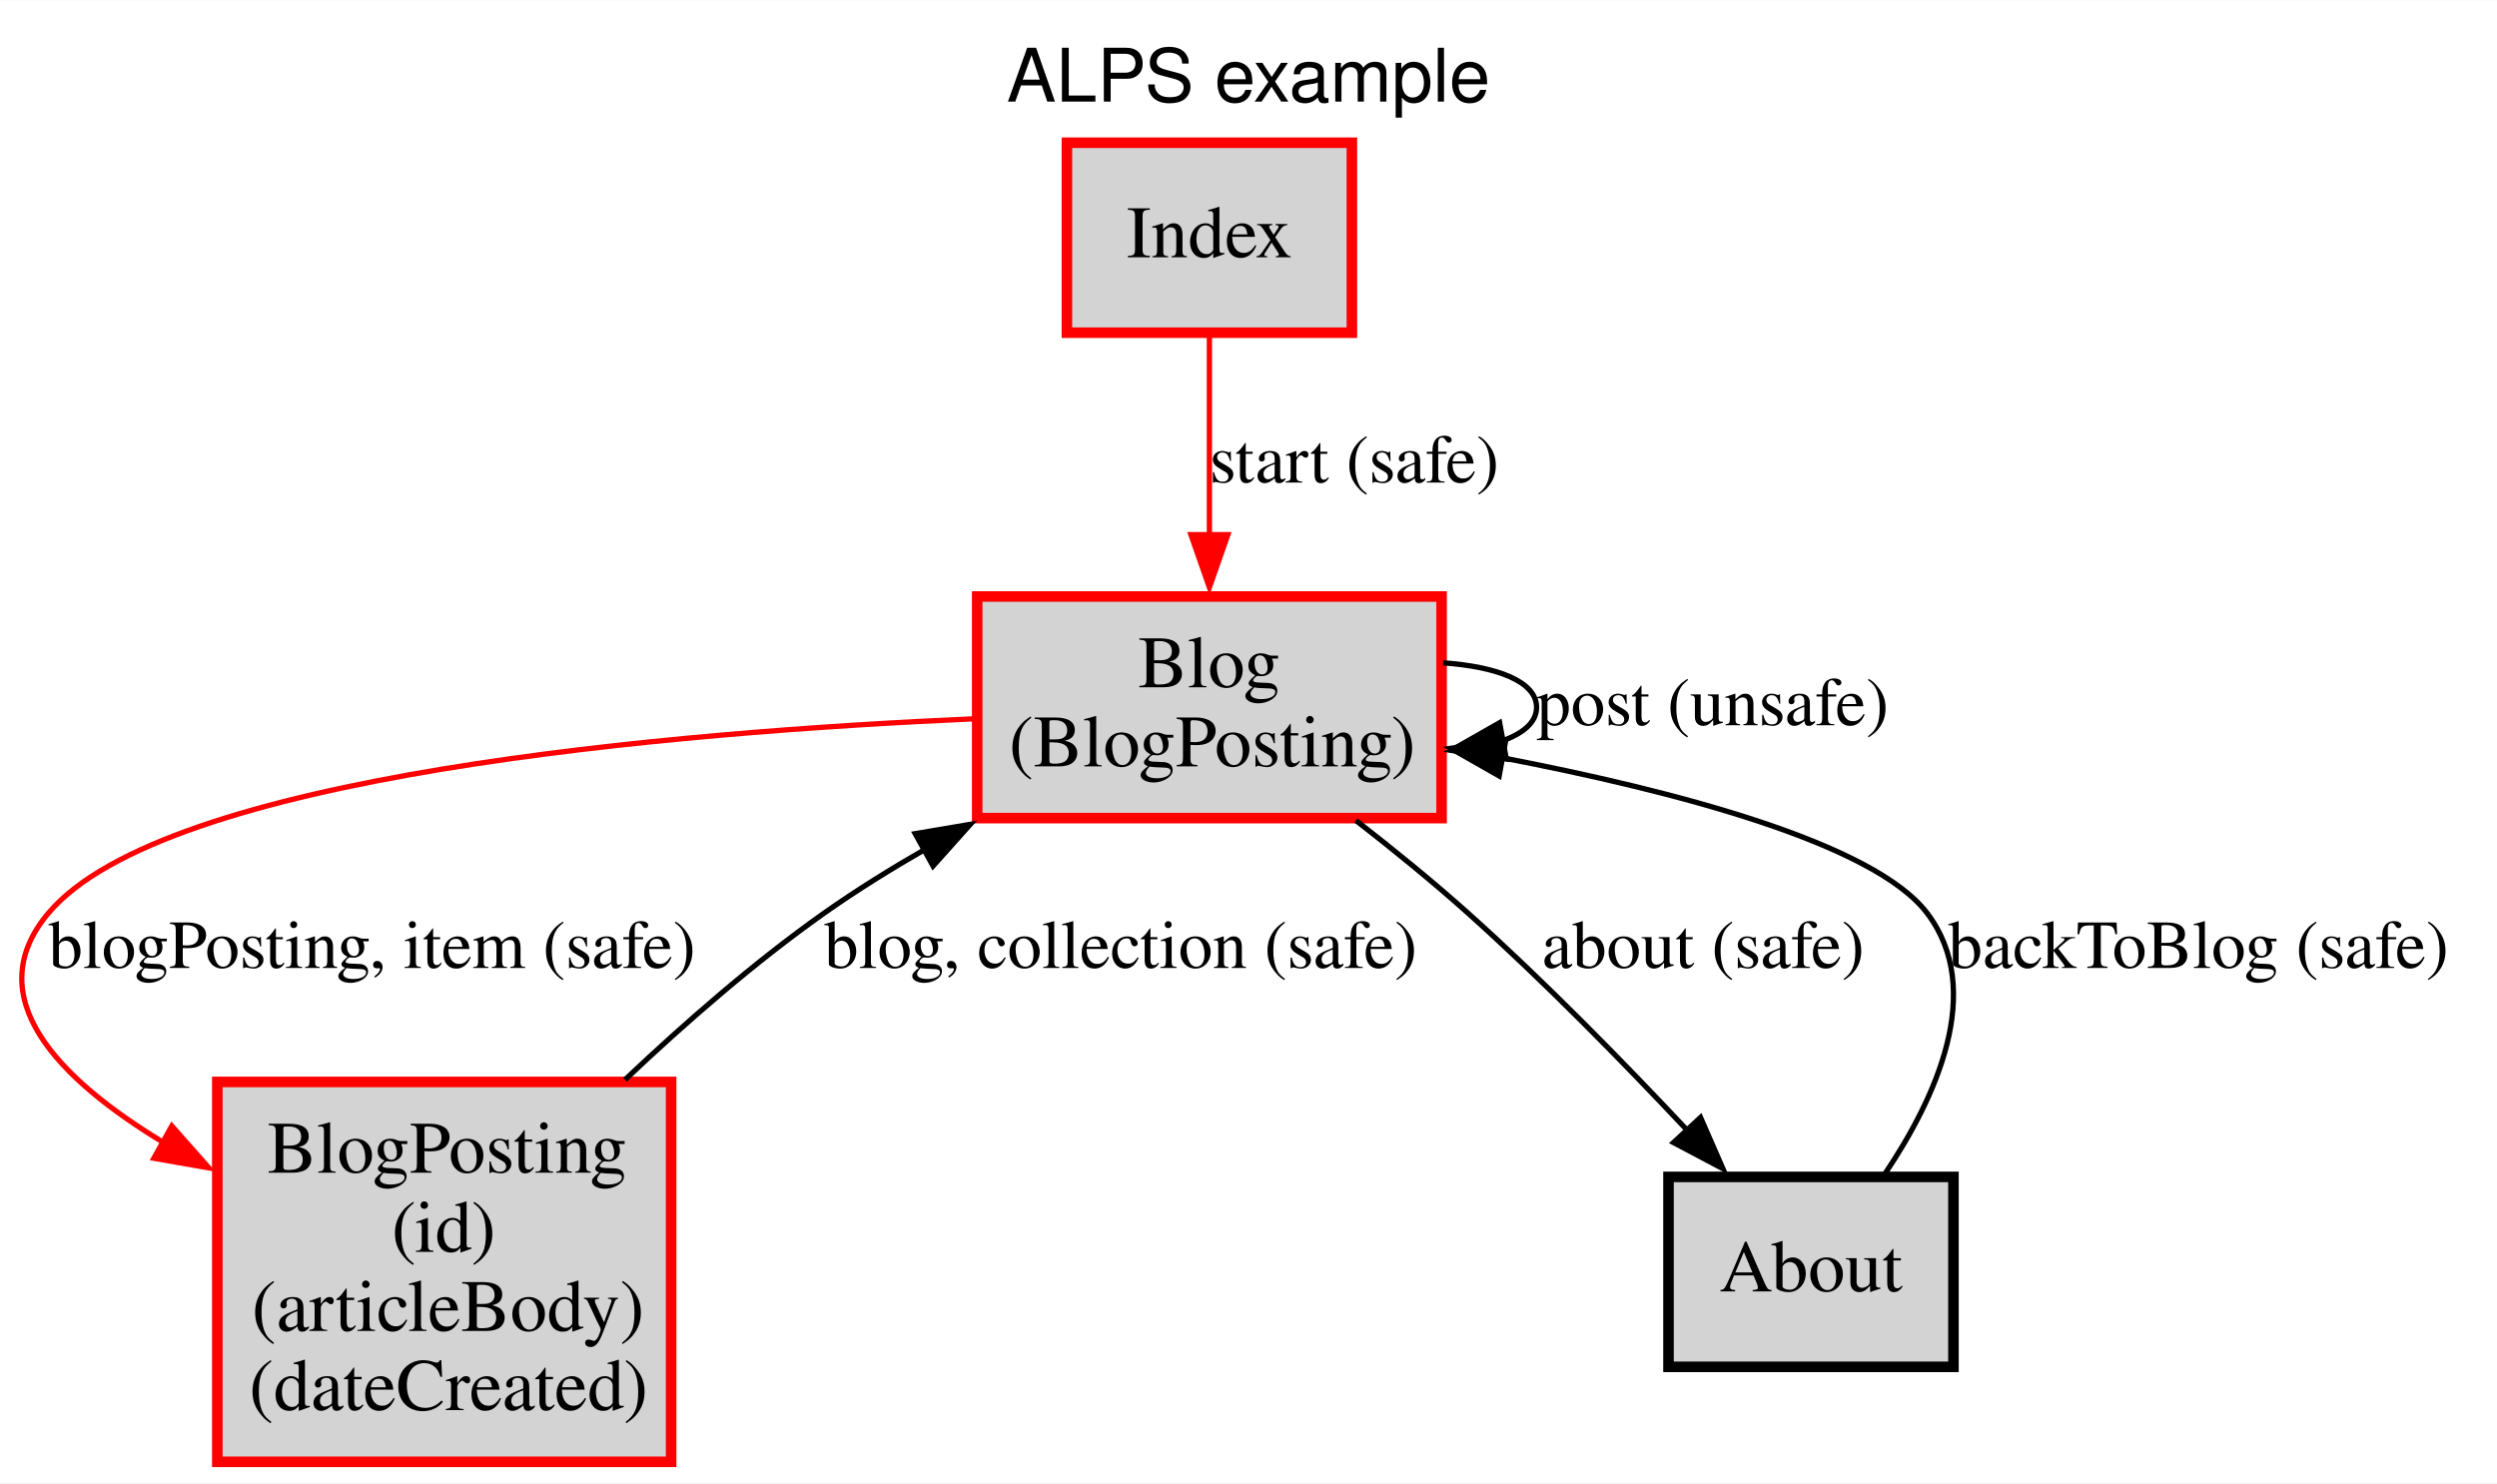
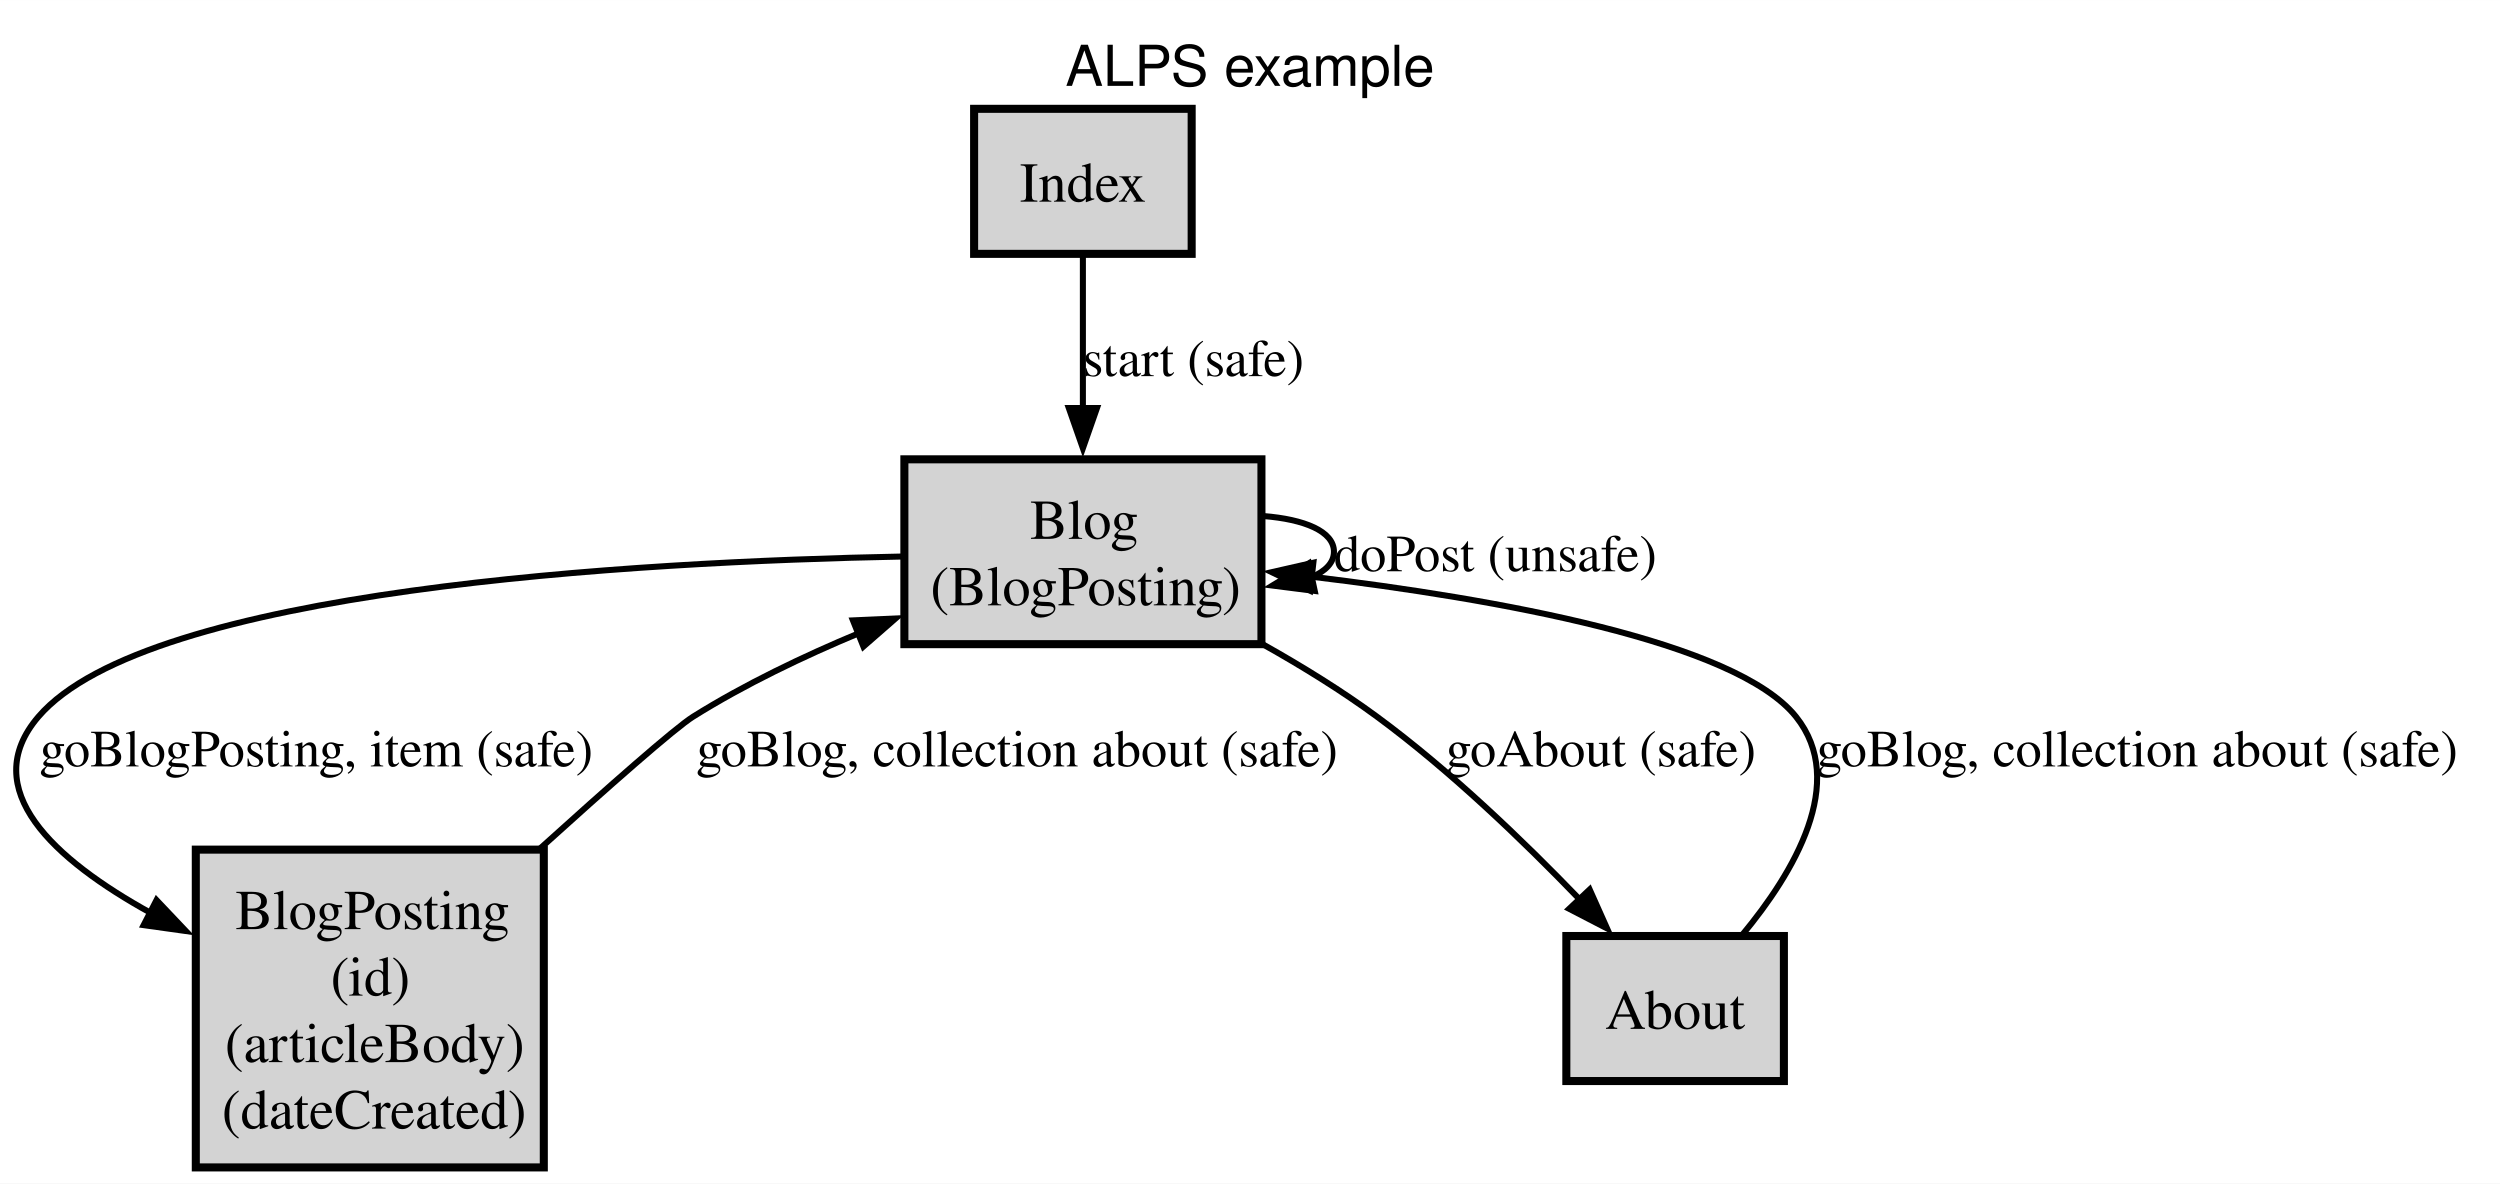
- <svg xmlns="http://www.w3.org/2000/svg" xmlns:xlink="http://www.w3.org/1999/xlink" width="473pt" height="281pt" viewBox="0.00 0.00 473.18 281.00">
-   <g id="graph0" class="graph" transform="scale(1 1) rotate(0) translate(4 277)">
+ <svg xmlns="http://www.w3.org/2000/svg" xmlns:xlink="http://www.w3.org/1999/xlink" width="621pt" height="294pt" viewBox="0.00 0.00 620.54 293.76">
+   <g id="graph0" class="graph" transform="scale(1 1) rotate(0) translate(4 289.76)">
    <g id="a_graph0">
      <a xlink:href="index.html" xlink:title="ALPS example" target="_parent">
-         <polygon fill="white" stroke="none" points="-4,4 -4,-277 469.18,-277 469.18,4 -4,4" />
-         <text text-anchor="middle" x="232.59" y="-257.8" font-family="Helvetica,sans-Serif" font-size="14.00">ALPS example</text>
+         <polygon fill="white" stroke="none" points="-4,4 -4,-289.76 616.54,-289.76 616.54,4 -4,4" />
+         <text text-anchor="middle" x="306.27" y="-268.46" font-family="Helvetica,sans-Serif" font-size="14.00">ALPS example</text>
      </a>
    </g>
    <g id="node1" class="node">
      <g id="a_node1">
-         <a xlink:href="docs/semantic.Blog.html" xlink:title="&lt;TABLE&gt;" target="_parent">
-           <polygon fill="lightgray" stroke="red" stroke-width="2" points="269.18,-164 181.18,-164 181.18,-122 269.18,-122 269.18,-164" />
-           <text text-anchor="start" x="211.68" y="-146.8" font-family="Times,serif" font-size="14.00">Blog</text>
-           <text text-anchor="start" x="187.18" y="-131.8" font-family="Times,serif" font-size="14.00">(BlogPosting)</text>
+         <a xlink:href="#Blog" xlink:title="&lt;TABLE&gt;" target="_parent">
+           <polygon fill="lightgray" stroke="black" stroke-width="2" points="309.11,-175.76 220.48,-175.76 220.48,-129.88 309.11,-129.88 309.11,-175.76" />
+           <text text-anchor="start" x="251.67" y="-156.02" font-family="Times,serif" font-size="14.00">Blog</text>
+           <text text-anchor="start" x="226.92" y="-139.52" font-family="Times,serif" font-size="14.00">(BlogPosting)</text>
        </a>
      </g>
    </g>
-     <g id="edge3" class="edge">
+     <g id="edge3" class="edge doPost">
      <g id="a_edge3">
-         <a xlink:href="docs/unsafe.post.html" xlink:title="post (unsafe)" target="_parent">
-           <path fill="none" stroke="black" d="M269.48,-151.43C279.68,-150.71 287.18,-147.9 287.18,-143 287.18,-140.17 284.67,-138.04 280.59,-136.6" />
-           <polygon fill="black" stroke="black" points="281.44,-133.2 270.97,-134.84 280.18,-140.08 281.44,-133.2" />
+         <a xlink:href="#doPost" xlink:title="doPost (unsafe)" target="_parent">
+           <path fill="none" stroke="black" stroke-width="1.5" d="M309.61,-161.68C319.71,-160.88 327.11,-157.93 327.11,-152.82 327.11,-150.11 325.02,-148 321.55,-146.5" />
+           <polygon fill="black" stroke="black" stroke-width="1.5" points="322.34,-143.09 311.83,-144.43 320.88,-149.94 322.34,-143.09" />
        </a>
      </g>
      <g id="a_edge3-label">
-         <a xlink:href="docs/unsafe.post.html" xlink:title="post (unsafe)" target="_parent">
-           <text text-anchor="start" x="287.18" y="-139.6" font-family="Times,serif" font-size="13.00">post (unsafe)</text>
+         <a xlink:href="#doPost" xlink:title="doPost (unsafe)" target="_parent">
+           <text text-anchor="start" x="327.11" y="-147.97" font-family="Times,serif" font-size="13.00">doPost (unsafe)</text>
        </a>
      </g>
    </g>
    <g id="node2" class="node">
      <g id="a_node2">
-         <a xlink:href="docs/semantic.BlogPosting.html" xlink:title="&lt;TABLE&gt;" target="_parent">
-           <polygon fill="lightgray" stroke="red" stroke-width="2" points="123.18,-72 37.18,-72 37.18,0 123.18,0 123.18,-72" />
-           <text text-anchor="start" x="46.68" y="-54.8" font-family="Times,serif" font-size="14.00">BlogPosting</text>
-           <text text-anchor="start" x="70.18" y="-39.8" font-family="Times,serif" font-size="14.00">(id)</text>
-           <text text-anchor="start" x="43.68" y="-24.8" font-family="Times,serif" font-size="14.00">(articleBody)</text>
-           <text text-anchor="start" x="43.18" y="-9.8" font-family="Times,serif" font-size="14.00">(dateCreated)</text>
+         <a xlink:href="#BlogPosting" xlink:title="&lt;TABLE&gt;" target="_parent">
+           <polygon fill="lightgray" stroke="black" stroke-width="2" points="130.98,-78.88 44.6,-78.88 44.6,0 130.98,0 130.98,-78.88" />
+           <text text-anchor="start" x="54.42" y="-59.14" font-family="Times,serif" font-size="14.00">BlogPosting</text>
+           <text text-anchor="start" x="78.04" y="-42.64" font-family="Times,serif" font-size="14.00">(id)</text>
+           <text text-anchor="start" x="51.79" y="-26.14" font-family="Times,serif" font-size="14.00">(articleBody)</text>
+           <text text-anchor="start" x="51.04" y="-9.64" font-family="Times,serif" font-size="14.00">(dateCreated)</text>
        </a>
      </g>
    </g>
-     <g id="edge4" class="edge">
+     <g id="edge4" class="edge goBlogPosting">
      <g id="a_edge4">
-         <a xlink:href="docs/safe.blogPosting.html" xlink:title="blogPosting, item (safe)" target="_parent">
-           <path fill="none" stroke="red" d="M181.08,-140.85C123.44,-138.31 27.21,-130.16 5.18,-104 -8.17,-88.15 6.98,-72.59 27.08,-60.46" />
-           <polygon fill="red" stroke="red" points="28.56,-63.65 35.58,-55.71 25.15,-57.53 28.56,-63.65" />
+         <a xlink:href="#goBlogPosting" xlink:title="goBlogPosting, item (safe)" target="_parent">
+           <path fill="none" stroke="black" stroke-width="1.5" d="M220.19,-151.64C153.49,-150.33 32.67,-143.51 5.54,-111.88 -9.9,-93.87 9.53,-76.36 33.38,-63.18" />
+           <polygon fill="black" stroke="black" stroke-width="1.5" points="34.85,-66.36 42.14,-58.67 31.65,-60.14 34.85,-66.36" />
        </a>
      </g>
      <g id="a_edge4-label">
-         <a xlink:href="docs/safe.blogPosting.html" xlink:title="blogPosting, item (safe)" target="_parent">
-           <text text-anchor="start" x="5.18" y="-93.6" font-family="Times,serif" font-size="13.00">blogPosting, item (safe)</text>
+         <a xlink:href="#goBlogPosting" xlink:title="goBlogPosting, item (safe)" target="_parent">
+           <text text-anchor="start" x="5.79" y="-99.53" font-family="Times,serif" font-size="13.00">goBlogPosting, item (safe)</text>
        </a>
      </g>
    </g>
    <g id="node3" class="node">
      <g id="a_node3">
-         <a xlink:href="docs/semantic.About.html" xlink:title="About" target="_parent">
-           <polygon fill="lightgray" stroke="black" stroke-width="2" points="366.18,-54 312.18,-54 312.18,-18 366.18,-18 366.18,-54" />
-           <text text-anchor="middle" x="339.18" y="-32.3" font-family="Times,serif" font-size="14.00">About</text>
+         <a xlink:href="#About" xlink:title="About" target="_parent">
+           <polygon fill="lightgray" stroke="black" stroke-width="2" points="438.79,-57.44 384.79,-57.44 384.79,-21.44 438.79,-21.44 438.79,-57.44" />
+           <text text-anchor="middle" x="411.79" y="-34.39" font-family="Times,serif" font-size="14.00">About</text>
        </a>
      </g>
    </g>
-     <g id="edge2" class="edge">
+     <g id="edge2" class="edge goAbout">
      <g id="a_edge2">
-         <a xlink:href="docs/safe.about.html" xlink:title="about (safe)" target="_parent">
-           <path fill="none" stroke="black" d="M252.94,-121.56C260.03,-116.05 267.52,-109.96 274.18,-104 288.6,-91.09 303.71,-75.64 315.73,-62.84" />
-           <polygon fill="black" stroke="black" points="318.25,-65.27 322.49,-55.56 313.12,-60.51 318.25,-65.27" />
+         <a xlink:href="#goAbout" xlink:title="goAbout (safe)" target="_parent">
+           <path fill="none" stroke="black" stroke-width="1.5" d="M309.58,-129.78C319.19,-124.39 329.06,-118.3 337.79,-111.88 355.96,-98.51 374.22,-80.94 388.06,-66.57" />
+           <polygon fill="black" stroke="black" stroke-width="1.5" points="390.58,-68.99 394.9,-59.32 385.49,-64.19 390.58,-68.99" />
        </a>
      </g>
      <g id="a_edge2-label">
-         <a xlink:href="docs/safe.about.html" xlink:title="about (safe)" target="_parent">
-           <text text-anchor="start" x="288.18" y="-93.6" font-family="Times,serif" font-size="13.00">about (safe)</text>
+         <a xlink:href="#goAbout" xlink:title="goAbout (safe)" target="_parent">
+           <text text-anchor="start" x="354.79" y="-99.53" font-family="Times,serif" font-size="13.00">goAbout (safe)</text>
        </a>
      </g>
    </g>
-     <g id="edge5" class="edge">
+     <g id="edge5" class="edge goBlog">
      <g id="a_edge5">
-         <a xlink:href="docs/safe.blog.html" xlink:title="blog, collection (safe)" target="_parent">
-           <path fill="none" stroke="black" d="M114.43,-72.41C125.88,-83.25 139.07,-94.74 152.18,-104 158.22,-108.26 164.8,-112.35 171.45,-116.17" />
-           <polygon fill="black" stroke="black" points="169.43,-119.05 179.88,-120.82 172.81,-112.92 169.43,-119.05" />
+         <a xlink:href="#goBlog" xlink:title="goBlog, collection about (safe)" target="_parent">
+           <path fill="none" stroke="black" stroke-width="1.5" d="M129.87,-78.99C146.84,-94.33 163.5,-109.03 168.04,-111.88 180.8,-119.87 195.44,-126.87 209.4,-132.69" />
+           <polygon fill="black" stroke="black" stroke-width="1.5" points="207.71,-135.78 218.29,-136.25 210.31,-129.28 207.71,-135.78" />
        </a>
      </g>
      <g id="a_edge5-label">
-         <a xlink:href="docs/safe.blog.html" xlink:title="blog, collection (safe)" target="_parent">
-           <text text-anchor="start" x="152.18" y="-93.6" font-family="Times,serif" font-size="13.00">blog, collection (safe)</text>
+         <a xlink:href="#goBlog" xlink:title="goBlog, collection about (safe)" target="_parent">
+           <text text-anchor="start" x="168.79" y="-99.53" font-family="Times,serif" font-size="13.00">goBlog, collection about (safe)</text>
        </a>
      </g>
    </g>
-     <g id="edge1" class="edge">
+     <g id="edge1" class="edge goBlog">
      <g id="a_edge1">
-         <a xlink:href="docs/safe.backToBlog.html" xlink:title="backToBlog (safe)" target="_parent">
-           <path fill="none" stroke="black" d="M353.08,-54.42C362.82,-68.88 372.28,-89.37 361.18,-104 351.13,-117.25 313.53,-127.13 280.41,-133.49" />
-           <polygon fill="black" stroke="black" points="280.09,-129.99 270.89,-135.23 281.36,-136.87 280.09,-129.99" />
+         <a xlink:href="#goBlog" xlink:title="goBlog, collection about (safe)" target="_parent">
+           <path fill="none" stroke="black" stroke-width="1.5" d="M428.45,-57.72C441.25,-73.13 454.73,-95.7 441.79,-111.88 426.85,-130.57 367.31,-141.14 321.36,-146.65" />
+           <polygon fill="black" stroke="black" stroke-width="1.5" points="321.21,-143.15 311.67,-147.75 322,-150.1 321.21,-143.15" />
        </a>
      </g>
      <g id="a_edge1-label">
-         <a xlink:href="docs/safe.backToBlog.html" xlink:title="backToBlog (safe)" target="_parent">
-           <text text-anchor="start" x="365.18" y="-93.6" font-family="Times,serif" font-size="13.00">backToBlog (safe)</text>
+         <a xlink:href="#goBlog" xlink:title="goBlog, collection about (safe)" target="_parent">
+           <text text-anchor="start" x="446.79" y="-99.53" font-family="Times,serif" font-size="13.00">goBlog, collection about (safe)</text>
        </a>
      </g>
    </g>
    <g id="node4" class="node">
      <g id="a_node4">
-         <a xlink:href="docs/semantic.Index.html" xlink:title="Index" target="_parent">
-           <polygon fill="lightgray" stroke="red" stroke-width="2" points="252.18,-250 198.18,-250 198.18,-214 252.18,-214 252.18,-250" />
-           <text text-anchor="middle" x="225.18" y="-228.3" font-family="Times,serif" font-size="14.00">Index</text>
+         <a xlink:href="#Index" xlink:title="Index" target="_parent">
+           <polygon fill="lightgray" stroke="black" stroke-width="2" points="291.79,-262.76 237.79,-262.76 237.79,-226.76 291.79,-226.76 291.79,-262.76" />
+           <text text-anchor="middle" x="264.79" y="-239.71" font-family="Times,serif" font-size="14.00">Index</text>
        </a>
      </g>
    </g>
-     <g id="edge6" class="edge">
+     <g id="edge6" class="edge start">
      <g id="a_edge6">
-         <a xlink:href="docs/safe.start.html" xlink:title="start (safe)" target="_parent">
-           <path fill="none" stroke="red" d="M225.18,-213.81C225.18,-202.89 225.18,-188.43 225.18,-175.5" />
-           <polygon fill="red" stroke="red" points="228.68,-175.72 225.18,-165.72 221.68,-175.72 228.68,-175.72" />
+         <a xlink:href="#start" xlink:title="start (safe)" target="_parent">
+           <path fill="none" stroke="black" stroke-width="1.5" d="M264.79,-226.42C264.79,-215.59 264.79,-201.26 264.79,-188.2" />
+           <polygon fill="black" stroke="black" stroke-width="1.5" points="268.29,-188.5 264.79,-178.5 261.29,-188.5 268.29,-188.5" />
        </a>
      </g>
      <g id="a_edge6-label">
-         <a xlink:href="docs/safe.start.html" xlink:title="start (safe)" target="_parent">
-           <text text-anchor="start" x="225.18" y="-185.6" font-family="Times,serif" font-size="13.00">start (safe)</text>
+         <a xlink:href="#start" xlink:title="start (safe)" target="_parent">
+           <text text-anchor="start" x="264.79" y="-196.41" font-family="Times,serif" font-size="13.00">start (safe)</text>
        </a>
      </g>
    </g>
  </g>
</svg>
